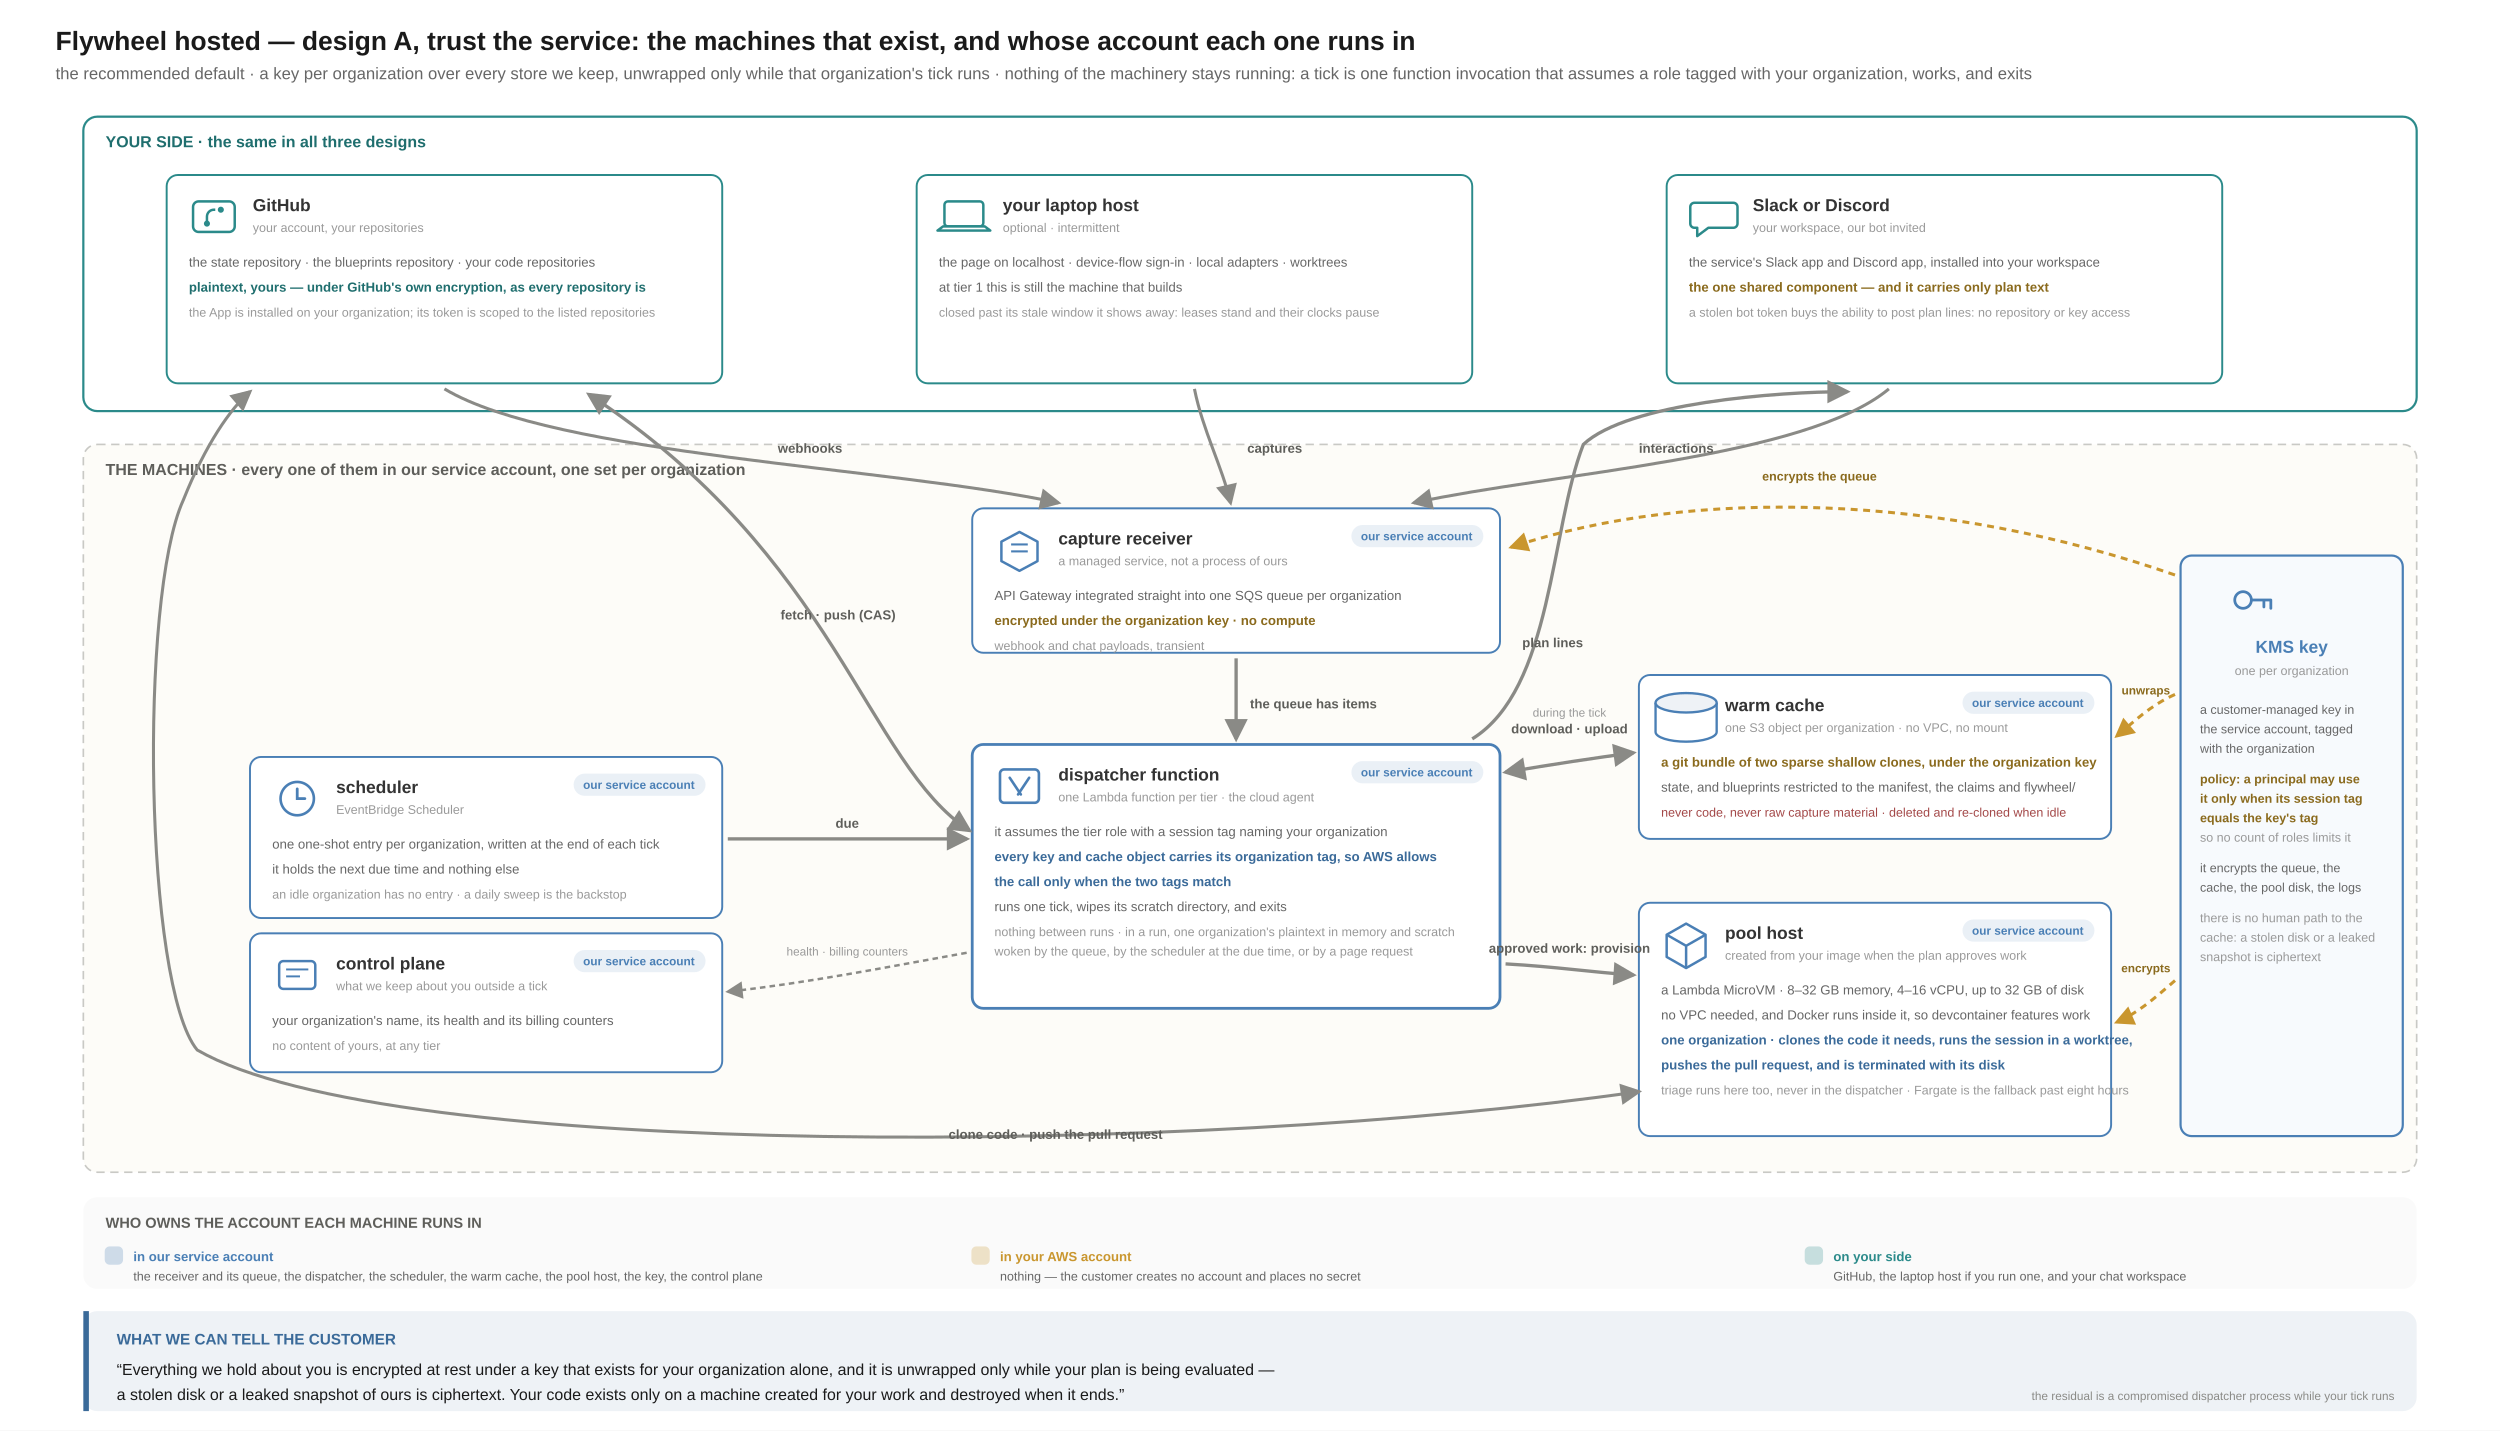
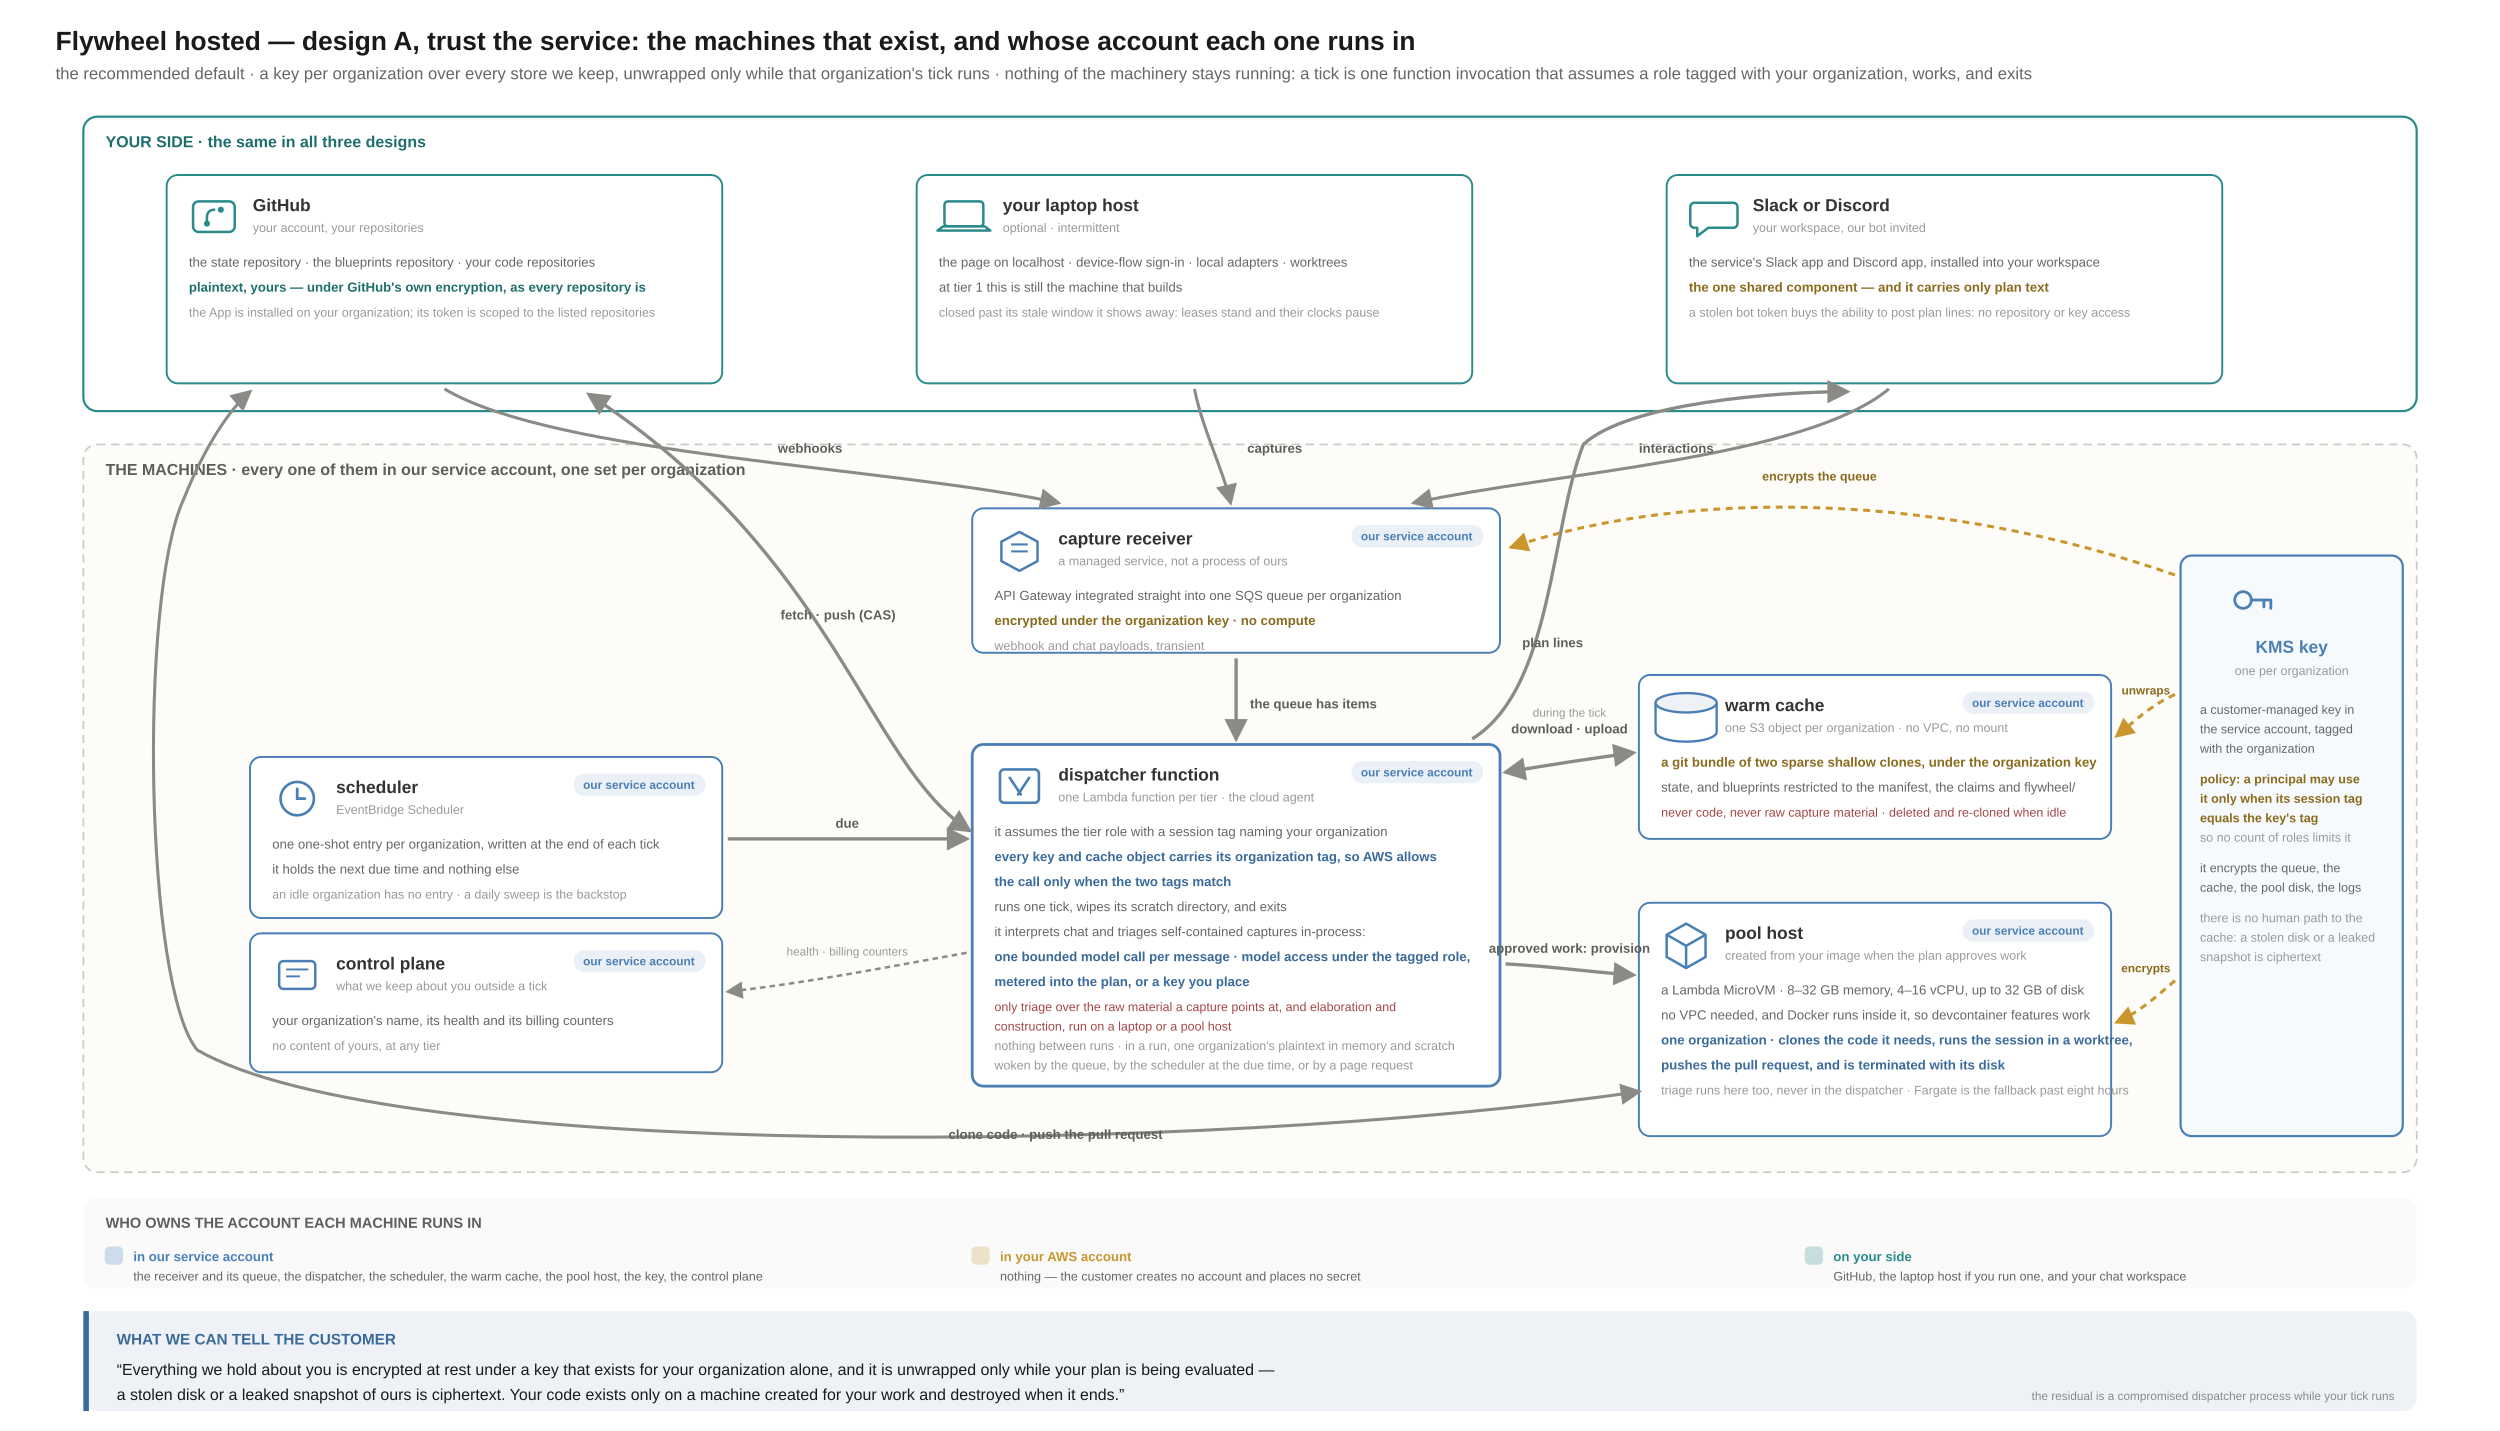
<svg xmlns="http://www.w3.org/2000/svg" viewBox="0 0 1800 1030" font-family="-apple-system, 'Helvetica Neue', Arial, sans-serif">
  <defs>
    <marker id="mS" viewBox="0 0 10 10" refX="8.5" refY="5" markerWidth="7" markerHeight="7" orient="auto-start-reverse">
      <path d="M0 0L10 5L0 10z" fill="#8a8a86" />
    </marker>
    <marker id="mK" viewBox="0 0 10 10" refX="8.5" refY="5" markerWidth="6.5" markerHeight="6.5" orient="auto-start-reverse">
      <path d="M0 0L10 5L0 10z" fill="#c9962e" />
    </marker>
    <g id="repo">
      <rect x="-15" y="-11" width="30" height="22" rx="4" fill="#fff" stroke="currentColor" stroke-width="1.8" />
      <circle cx="-5" cy="5" r="2.2" fill="currentColor" />
      <circle cx="5" cy="-5" r="2.2" fill="currentColor" />
      <path d="M -5 5 v-5 a 5 5 0 0 1 5 -5 h 1" fill="none" stroke="currentColor" stroke-width="1.8" />
    </g>
    <g id="laptop" stroke="currentColor" stroke-width="1.8" fill="#fff">
      <rect x="-14" y="-11" width="28" height="18" rx="2.5" />
      <path d="M -19 10 L 19 10 L 15 7 L -15 7 Z" stroke-linejoin="round" />
    </g>
    <g id="chat" stroke="currentColor" stroke-width="1.8" fill="#fff" stroke-linejoin="round">
      <path d="M -14 -10 h 28 a 3 3 0 0 1 3 3 v 12 a 3 3 0 0 1 -3 3 h -18 l -8 6 v -6 h -2 a 3 3 0 0 1 -3 -3 v -12 a 3 3 0 0 1 3 -3 z" />
    </g>
    <g id="gate" stroke="currentColor" stroke-width="1.8" fill="#fff">
      <path d="M 0 -13 L 13 -6 L 13 8 L 0 15 L -13 8 L -13 -6 Z" stroke-linejoin="round" />
      <path d="M -6 1 h 12 M -6 -4 h 12" stroke-width="1.5" />
    </g>
    <g id="fn" stroke="currentColor" stroke-width="1.9" fill="none" stroke-linejoin="round">
      <rect x="-14" y="-12" width="28" height="24" rx="3" fill="#fff" />
      <path d="M -7 -6 L 1 6 M 7 -6 L -1 6" stroke-linecap="round" />
    </g>
    <g id="cyl">
      <path d="M -22 -10 L -22 11 A 22 7 0 0 0 22 11 L 22 -10" fill="#fff" stroke="currentColor" stroke-width="1.7" />
      <ellipse cx="0" cy="-10" rx="22" ry="7" fill="#eef2f6" stroke="currentColor" stroke-width="1.7" />
    </g>
    <g id="clock">
      <circle r="12" fill="#fff" stroke="currentColor" stroke-width="1.9" />
      <path d="M 0 -7 V 0 H 5.5" fill="none" stroke="currentColor" stroke-width="2" stroke-linecap="round" />
    </g>
    <g id="cube" stroke="currentColor" stroke-width="1.8" stroke-linejoin="round">
      <path d="M -14 -7 L 0 -15 L 14 -7 L 14 9 L 0 17 L -14 9 Z" fill="#fff" />
      <path d="M -14 -7 L 0 1 L 14 -7 M 0 1 L 0 17" fill="none" />
    </g>
    <g id="key" stroke="currentColor" stroke-width="2" fill="none" stroke-linecap="round">
      <circle cx="-7" cy="0" r="6" />
      <path d="M -1 0 H 13 M 8 0 v5 M 13 0 v6" />
    </g>
    <g id="dash" stroke="currentColor" stroke-width="1.8" fill="#fff">
      <rect x="-13" y="-10" width="26" height="20" rx="3" />
      <path d="M -8 -4 h 16 M -8 1 h 10" stroke-width="1.4" />
    </g>
  </defs>
  <rect width="1800" height="1030" fill="#fff" />
  <text x="40" y="36" font-size="19" font-weight="700" fill="#1a1a1a">Flywheel hosted — design A, trust the service: the machines that exist, and whose account each one runs in</text>
  <text x="40" y="57" font-size="12" fill="#666">the recommended default · a key per organization over every store we keep, unwrapped only while that organization's tick runs · nothing of the machinery stays running: a tick is one function invocation that assumes a role tagged with your organization, works, and exits</text>
  <rect x="60" y="84" width="1680" height="212" rx="10" fill="#fff" stroke="#2b8a8a" stroke-width="1.6" />
  <text x="76" y="106" font-size="11.5" font-weight="700" fill="#1f6e6e">YOUR SIDE · the same in all three designs</text>
  <rect x="120" y="126" width="400" height="150" rx="8" fill="#fff" stroke="#2b8a8a" stroke-width="1.4" />
  <use href="#repo" x="154" y="156" color="#2b8a8a" />
  <text x="182" y="152" font-size="12.5" font-weight="700" fill="#333">GitHub</text>
  <text x="182" y="167" font-size="9" fill="#999">your account, your repositories</text>
  <text x="136" y="192" font-size="9.5" fill="#666">the state repository · the blueprints repository · your code repositories</text>
  <text x="136" y="210" font-size="9.5" font-weight="700" fill="#1f6e6e">plaintext, yours — under GitHub's own encryption, as every repository is</text>
  <text x="136" y="228" font-size="9" fill="#999">the App is installed on your organization; its token is scoped to the listed repositories</text>
  <rect x="660" y="126" width="400" height="150" rx="8" fill="#fff" stroke="#2b8a8a" stroke-width="1.4" />
  <use href="#laptop" x="694" y="156" color="#2b8a8a" />
  <text x="722" y="152" font-size="12.5" font-weight="700" fill="#333">your laptop host</text>
  <text x="722" y="167" font-size="9" fill="#999">optional · intermittent</text>
  <text x="676" y="192" font-size="9.5" fill="#666">the page on localhost · device-flow sign-in · local adapters · worktrees</text>
  <text x="676" y="210" font-size="9.5" fill="#666">at tier 1 this is still the machine that builds</text>
  <text x="676" y="228" font-size="9" fill="#999">closed past its stale window it shows away: leases stand and their clocks pause</text>
  <rect x="1200" y="126" width="400" height="150" rx="8" fill="#fff" stroke="#2b8a8a" stroke-width="1.4" />
  <use href="#chat" x="1234" y="156" color="#2b8a8a" />
  <text x="1262" y="152" font-size="12.5" font-weight="700" fill="#333">Slack or Discord</text>
  <text x="1262" y="167" font-size="9" fill="#999">your workspace, our bot invited</text>
  <text x="1216" y="192" font-size="9.5" fill="#666">the service's Slack app and Discord app, installed into your workspace</text>
  <text x="1216" y="210" font-size="9.5" font-weight="700" fill="#8a6a1d">the one shared component — and it carries only plan text</text>
  <text x="1216" y="228" font-size="9" fill="#999">a stolen bot token buys the ability to post plan lines: no repository or key access</text>
  <rect x="60" y="320" width="1680" height="524" rx="10" fill="#fdfcf8" stroke="#c9c9c5" stroke-width="1.2" stroke-dasharray="6 4" />
  <text x="76" y="342" font-size="11.5" font-weight="700" fill="#5e5e5a">THE MACHINES · every one of them in our service account, one set per organization</text>
  <rect x="700" y="366" width="380" height="104" rx="8" fill="#fff" stroke="#4a7fb5" stroke-width="1.4" />
  <use href="#gate" x="734" y="396" color="#4a7fb5" />
  <text x="762" y="392" font-size="12.5" font-weight="700" fill="#333">capture receiver</text>
  <text x="762" y="407" font-size="9" fill="#999">a managed service, not a process of ours</text>
  <rect x="973" y="378" width="95" height="16" rx="8" fill="#4a7fb5" opacity="0.12" />
  <text x="1020" y="389" font-size="8.5" font-weight="700" fill="#4a7fb5" text-anchor="middle">our service account</text>
  <text x="716" y="432" font-size="9.5" fill="#666">API Gateway integrated straight into one SQS queue per organization</text>
  <text x="716" y="450" font-size="9.5" font-weight="700" fill="#8a6a1d">encrypted under the organization key · no compute</text>
  <text x="716" y="468" font-size="9" fill="#999">webhook and chat payloads, transient</text>
-   <rect x="700" y="536" width="380" height="190" rx="8" fill="#fff" stroke="#4a7fb5" stroke-width="2" />
+   <rect x="700" y="536" width="380" height="246" rx="8" fill="#fff" stroke="#4a7fb5" stroke-width="2" />
  <use href="#fn" x="734" y="566" color="#4a7fb5" />
  <text x="762" y="562" font-size="12.5" font-weight="700" fill="#333">dispatcher function</text>
  <text x="762" y="577" font-size="9" fill="#999">one Lambda function per tier · the cloud agent</text>
  <rect x="973" y="548" width="95" height="16" rx="8" fill="#4a7fb5" opacity="0.12" />
  <text x="1020" y="559" font-size="8.5" font-weight="700" fill="#4a7fb5" text-anchor="middle">our service account</text>
  <text x="716" y="602" font-size="9.5" fill="#666">it assumes the tier role with a session tag naming your organization</text>
  <text x="716" y="620" font-size="9.5" font-weight="700" fill="#3a6a99">every key and cache object carries its organization tag, so AWS allows</text>
  <text x="716" y="638" font-size="9.5" font-weight="700" fill="#3a6a99">the call only when the two tags match</text>
  <text x="716" y="656" font-size="9.5" fill="#666">runs one tick, wipes its scratch directory, and exits</text>
-   <text x="716" y="674" font-size="9" fill="#999">nothing between runs · in a run, one organization's plaintext in memory and scratch</text>
-   <text x="716" y="688" font-size="9" fill="#999">woken by the queue, by the scheduler at the due time, or by a page request</text>
+   <text x="716" y="674" font-size="9.5" fill="#666">it interprets chat and triages self-contained captures in-process:</text>
+   <text x="716" y="692" font-size="9.5" font-weight="700" fill="#3a6a99">one bounded model call per message · model access under the tagged role,</text>
+   <text x="716" y="710" font-size="9.5" font-weight="700" fill="#3a6a99">metered into the plan, or a key you place</text>
+   <text x="716" y="728" font-size="9" fill="#a34848">only triage over the raw material a capture points at, and elaboration and</text>
+   <text x="716" y="742" font-size="9" fill="#a34848">construction, run on a laptop or a pool host</text>
+   <text x="716" y="756" font-size="9" fill="#999">nothing between runs · in a run, one organization's plaintext in memory and scratch</text>
+   <text x="716" y="770" font-size="9" fill="#999">woken by the queue, by the scheduler at the due time, or by a page request</text>
  <rect x="180" y="545" width="340" height="116" rx="8" fill="#fff" stroke="#4a7fb5" stroke-width="1.4" />
  <use href="#clock" x="214" y="575" color="#4a7fb5" />
  <text x="242" y="571" font-size="12.5" font-weight="700" fill="#333">scheduler</text>
  <text x="242" y="586" font-size="9" fill="#999">EventBridge Scheduler</text>
  <rect x="413" y="557" width="95" height="16" rx="8" fill="#4a7fb5" opacity="0.12" />
  <text x="460" y="568" font-size="8.5" font-weight="700" fill="#4a7fb5" text-anchor="middle">our service account</text>
  <text x="196" y="611" font-size="9.5" fill="#666">one one-shot entry per organization, written at the end of each tick</text>
  <text x="196" y="629" font-size="9.5" fill="#666">it holds the next due time and nothing else</text>
  <text x="196" y="647" font-size="9" fill="#999">an idle organization has no entry · a daily sweep is the backstop</text>
  <rect x="1180" y="486" width="340" height="118" rx="8" fill="#fff" stroke="#4a7fb5" stroke-width="1.4" />
  <use href="#cyl" x="1214" y="516" color="#4a7fb5" />
  <text x="1242" y="512" font-size="12.5" font-weight="700" fill="#333">warm cache</text>
  <text x="1242" y="527" font-size="9" fill="#999">one S3 object per organization · no VPC, no mount</text>
  <rect x="1413" y="498" width="95" height="16" rx="8" fill="#4a7fb5" opacity="0.12" />
  <text x="1460" y="509" font-size="8.5" font-weight="700" fill="#4a7fb5" text-anchor="middle">our service account</text>
  <text x="1196" y="552" font-size="9.5" font-weight="700" fill="#8a6a1d">a git bundle of two sparse shallow clones, under the organization key</text>
  <text x="1196" y="570" font-size="9.5" fill="#666">state, and blueprints restricted to the manifest, the claims and flywheel/</text>
  <text x="1196" y="588" font-size="9" fill="#a34848">never code, never raw capture material · deleted and re-cloned when idle</text>
  <rect x="1180" y="650" width="340" height="168" rx="8" fill="#fff" stroke="#4a7fb5" stroke-width="1.4" />
  <use href="#cube" x="1214" y="680" color="#4a7fb5" />
  <text x="1242" y="676" font-size="12.5" font-weight="700" fill="#333">pool host</text>
  <text x="1242" y="691" font-size="9" fill="#999">created from your image when the plan approves work</text>
  <rect x="1413" y="662" width="95" height="16" rx="8" fill="#4a7fb5" opacity="0.12" />
  <text x="1460" y="673" font-size="8.5" font-weight="700" fill="#4a7fb5" text-anchor="middle">our service account</text>
  <text x="1196" y="716" font-size="9.5" fill="#666">a Lambda MicroVM · 8–32 GB memory, 4–16 vCPU, up to 32 GB of disk</text>
  <text x="1196" y="734" font-size="9.5" fill="#666">no VPC needed, and Docker runs inside it, so devcontainer features work</text>
  <text x="1196" y="752" font-size="9.5" font-weight="700" fill="#3a6a99">one organization · clones the code it needs, runs the session in a worktree,</text>
  <text x="1196" y="770" font-size="9.5" font-weight="700" fill="#3a6a99">pushes the pull request, and is terminated with its disk</text>
  <text x="1196" y="788" font-size="9" fill="#999">triage runs here too, never in the dispatcher · Fargate is the fallback past eight hours</text>
  <rect x="180" y="672" width="340" height="100" rx="8" fill="#fff" stroke="#4a7fb5" stroke-width="1.4" />
  <use href="#dash" x="214" y="702" color="#4a7fb5" />
  <text x="242" y="698" font-size="12.5" font-weight="700" fill="#333">control plane</text>
  <text x="242" y="713" font-size="9" fill="#999">what we keep about you outside a tick</text>
  <rect x="413" y="684" width="95" height="16" rx="8" fill="#4a7fb5" opacity="0.12" />
  <text x="460" y="695" font-size="8.5" font-weight="700" fill="#4a7fb5" text-anchor="middle">our service account</text>
  <text x="196" y="738" font-size="9.5" fill="#666">your organization's name, its health and its billing counters</text>
  <text x="196" y="756" font-size="9" fill="#999">no content of yours, at any tier</text>
  <rect x="1570" y="400" width="160" height="418" rx="8" fill="#f7fafd" stroke="#4a7fb5" stroke-width="1.6" />
  <use href="#key" x="1622" y="432" color="#4a7fb5" />
  <text x="1650" y="470" font-size="12.5" font-weight="700" fill="#4a7fb5" text-anchor="middle">KMS key</text>
  <text x="1650" y="486" font-size="9" fill="#999" text-anchor="middle">one per organization</text>
  <text x="1584" y="514" font-size="9" fill="#666">a customer-managed key in</text>
  <text x="1584" y="528" font-size="9" fill="#666">the service account, tagged</text>
  <text x="1584" y="542" font-size="9" fill="#666">with the organization</text>
  <text x="1584" y="564" font-size="9" font-weight="700" fill="#8a6a1d">policy: a principal may use</text>
  <text x="1584" y="578" font-size="9" font-weight="700" fill="#8a6a1d">it only when its session tag</text>
  <text x="1584" y="592" font-size="9" font-weight="700" fill="#8a6a1d">equals the key's tag</text>
  <text x="1584" y="606" font-size="9" fill="#999">so no count of roles limits it</text>
  <text x="1584" y="628" font-size="9" fill="#666">it encrypts the queue, the</text>
  <text x="1584" y="642" font-size="9" fill="#666">cache, the pool disk, the logs</text>
  <text x="1584" y="664" font-size="9" fill="#999">there is no human path to the</text>
  <text x="1584" y="678" font-size="9" fill="#999">cache: a stolen disk or a leaked</text>
  <text x="1584" y="692" font-size="9" fill="#999">snapshot is ciphertext</text>
  <path d="M 320 280 C 400 328, 640 336, 762 362" fill="none" stroke="#8a8a86" stroke-width="2.2" marker-end="url(#mS)" />
  <text x="560" y="326" font-size="9.5" font-weight="700" fill="#5e5e5a">webhooks</text>
  <path d="M 860 280 C 866 310, 880 336, 886 362" fill="none" stroke="#8a8a86" stroke-width="2.2" marker-end="url(#mS)" />
  <text x="898" y="326" font-size="9.5" font-weight="700" fill="#5e5e5a">captures</text>
  <path d="M 1360 280 C 1300 330, 1120 340, 1018 362" fill="none" stroke="#8a8a86" stroke-width="2.2" marker-end="url(#mS)" />
  <text x="1180" y="326" font-size="9.5" font-weight="700" fill="#5e5e5a">interactions</text>
  <path d="M 890 474 L 890 532" fill="none" stroke="#8a8a86" stroke-width="2.4" marker-end="url(#mS)" />
  <text x="900" y="510" font-size="9.5" font-weight="700" fill="#5e5e5a">the queue has items</text>
  <path d="M 524 604 L 696 604" fill="none" stroke="#8a8a86" stroke-width="2.4" marker-end="url(#mS)" />
  <text x="610" y="596" font-size="9.5" font-weight="700" fill="#5e5e5a" text-anchor="middle">due</text>
  <path d="M 698 598 C 624 550, 602 400, 424 284" fill="none" stroke="#8a8a86" stroke-width="2.4" marker-start="url(#mS)" marker-end="url(#mS)" />
  <text x="562" y="446" font-size="9.5" font-weight="700" fill="#5e5e5a">fetch · push (CAS)</text>
  <path d="M 1084 556 C 1120 550, 1146 546, 1176 542" fill="none" stroke="#8a8a86" stroke-width="2.4" marker-start="url(#mS)" marker-end="url(#mS)" />
  <text x="1130" y="528" font-size="9.5" font-weight="700" fill="#5e5e5a" text-anchor="middle">download · upload</text>
  <text x="1130" y="516" font-size="8.5" fill="#999" text-anchor="middle">during the tick</text>
  <path d="M 1084 694 C 1120 696, 1146 700, 1176 702" fill="none" stroke="#8a8a86" stroke-width="2.4" marker-end="url(#mS)" />
  <text x="1130" y="686" font-size="9.5" font-weight="700" fill="#5e5e5a" text-anchor="middle">approved work: provision</text>
  <path d="M 1060 532 C 1118 496, 1116 382, 1140 320 C 1172 290, 1280 282, 1330 282" fill="none" stroke="#8a8a86" stroke-width="2.4" marker-end="url(#mS)" />
  <text x="1096" y="466" font-size="9.5" font-weight="700" fill="#5e5e5a">plan lines</text>
  <path d="M 1180 786 C 860 832, 280 836, 142 756 C 104 710, 100 430, 132 360 C 148 320, 166 294, 180 282" fill="none" stroke="#8a8a86" stroke-width="2.2" marker-start="url(#mS)" marker-end="url(#mS)" />
  <text x="760" y="820" font-size="9.5" font-weight="700" fill="#5e5e5a" text-anchor="middle">clone code · push the pull request</text>
  <path d="M 696 686 C 640 696, 580 708, 524 714" fill="none" stroke="#8a8a86" stroke-width="1.8" stroke-dasharray="4 3" marker-end="url(#mS)" />
  <text x="610" y="688" font-size="8.5" fill="#999" text-anchor="middle">health · billing counters</text>
  <path d="M 1566 500 C 1548 508, 1536 520, 1524 530" fill="none" stroke="#c9962e" stroke-width="2.2" stroke-dasharray="5 4" marker-end="url(#mK)" />
  <text x="1545" y="500" font-size="8.5" font-weight="700" fill="#8a6a1d" text-anchor="middle">unwraps</text>
  <path d="M 1566 706 C 1550 720, 1538 730, 1524 736" fill="none" stroke="#c9962e" stroke-width="2.2" stroke-dasharray="5 4" marker-end="url(#mK)" />
  <text x="1545" y="700" font-size="8.5" font-weight="700" fill="#8a6a1d" text-anchor="middle">encrypts</text>
  <path d="M 1566 414 C 1400 356, 1220 350, 1088 394" fill="none" stroke="#c9962e" stroke-width="2.2" stroke-dasharray="5 4" marker-end="url(#mK)" />
  <text x="1310" y="346" font-size="9" font-weight="700" fill="#8a6a1d" text-anchor="middle">encrypts the queue</text>
  <rect x="60" y="862" width="1680" height="66" rx="10" fill="#fafafa" />
  <text x="76" y="884" font-size="10.5" font-weight="700" fill="#5e5e5a">WHO OWNS THE ACCOUNT EACH MACHINE RUNS IN</text>
  <rect x="76" y="898" width="12" height="12" rx="3" fill="#4a7fb5" opacity="0.25" stroke="#4a7fb5" stroke-width="1.2" />
  <text x="96" y="908" font-size="9.5" font-weight="700" fill="#4a7fb5">in our service account</text>
  <text x="96" y="922" font-size="9" fill="#666">the receiver and its queue, the dispatcher, the scheduler, the warm cache, the pool host, the key, the control plane</text>
  <rect x="700" y="898" width="12" height="12" rx="3" fill="#c9962e" opacity="0.25" stroke="#c9962e" stroke-width="1.2" />
  <text x="720" y="908" font-size="9.5" font-weight="700" fill="#c9962e">in your AWS account</text>
  <text x="720" y="922" font-size="9" fill="#666">nothing — the customer creates no account and places no secret</text>
  <rect x="1300" y="898" width="12" height="12" rx="3" fill="#2b8a8a" opacity="0.25" stroke="#2b8a8a" stroke-width="1.2" />
  <text x="1320" y="908" font-size="9.5" font-weight="700" fill="#2b8a8a">on your side</text>
  <text x="1320" y="922" font-size="9" fill="#666">GitHub, the laptop host if you run one, and your chat workspace</text>
  <rect x="60" y="944" width="1680" height="72" rx="10" fill="#eef2f6" />
  <rect x="60" y="944" width="4" height="72" fill="#3a6a99" />
  <text x="84" y="968" font-size="11" font-weight="700" fill="#3a6a99">WHAT WE CAN TELL THE CUSTOMER</text>
  <text x="84" y="990" font-size="11.5" fill="#1a1a1a">“Everything we hold about you is encrypted at rest under a key that exists for your organization alone, and it is unwrapped only while your plan is being evaluated —</text>
  <text x="84" y="1008" font-size="11.5" fill="#1a1a1a">a stolen disk or a leaked snapshot of ours is ciphertext. Your code exists only on a machine created for your work and destroyed when it ends.”</text>
  <text x="1724" y="1008" font-size="8.5" fill="#8a8a86" text-anchor="end">the residual is a compromised dispatcher process while your tick runs</text>
</svg>
